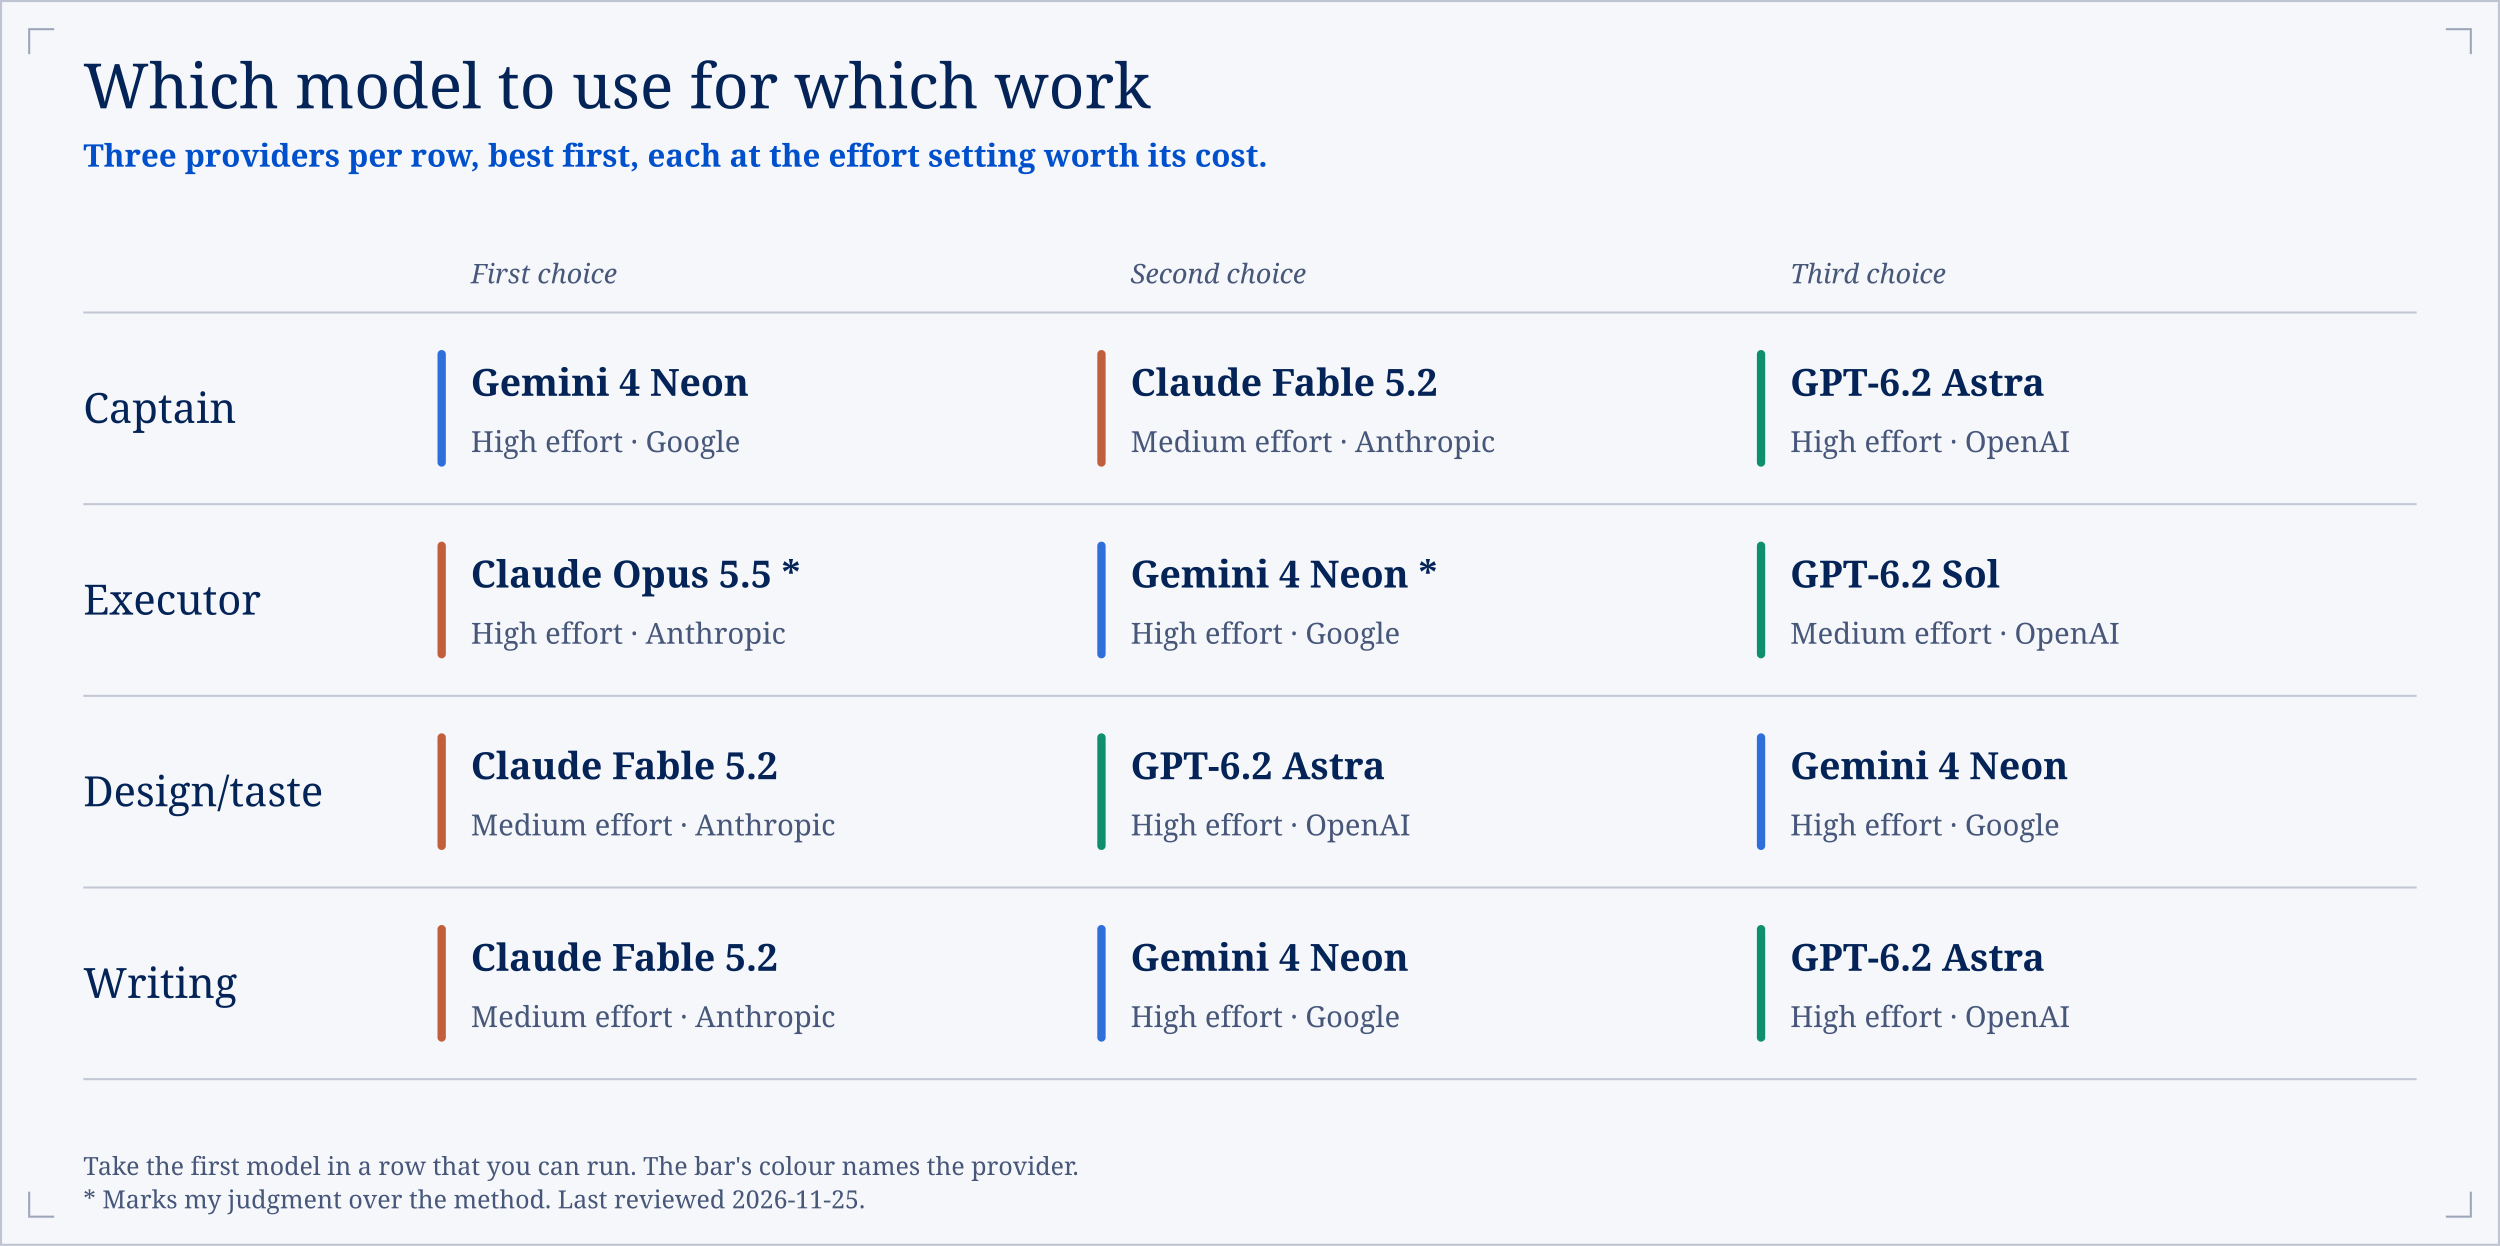
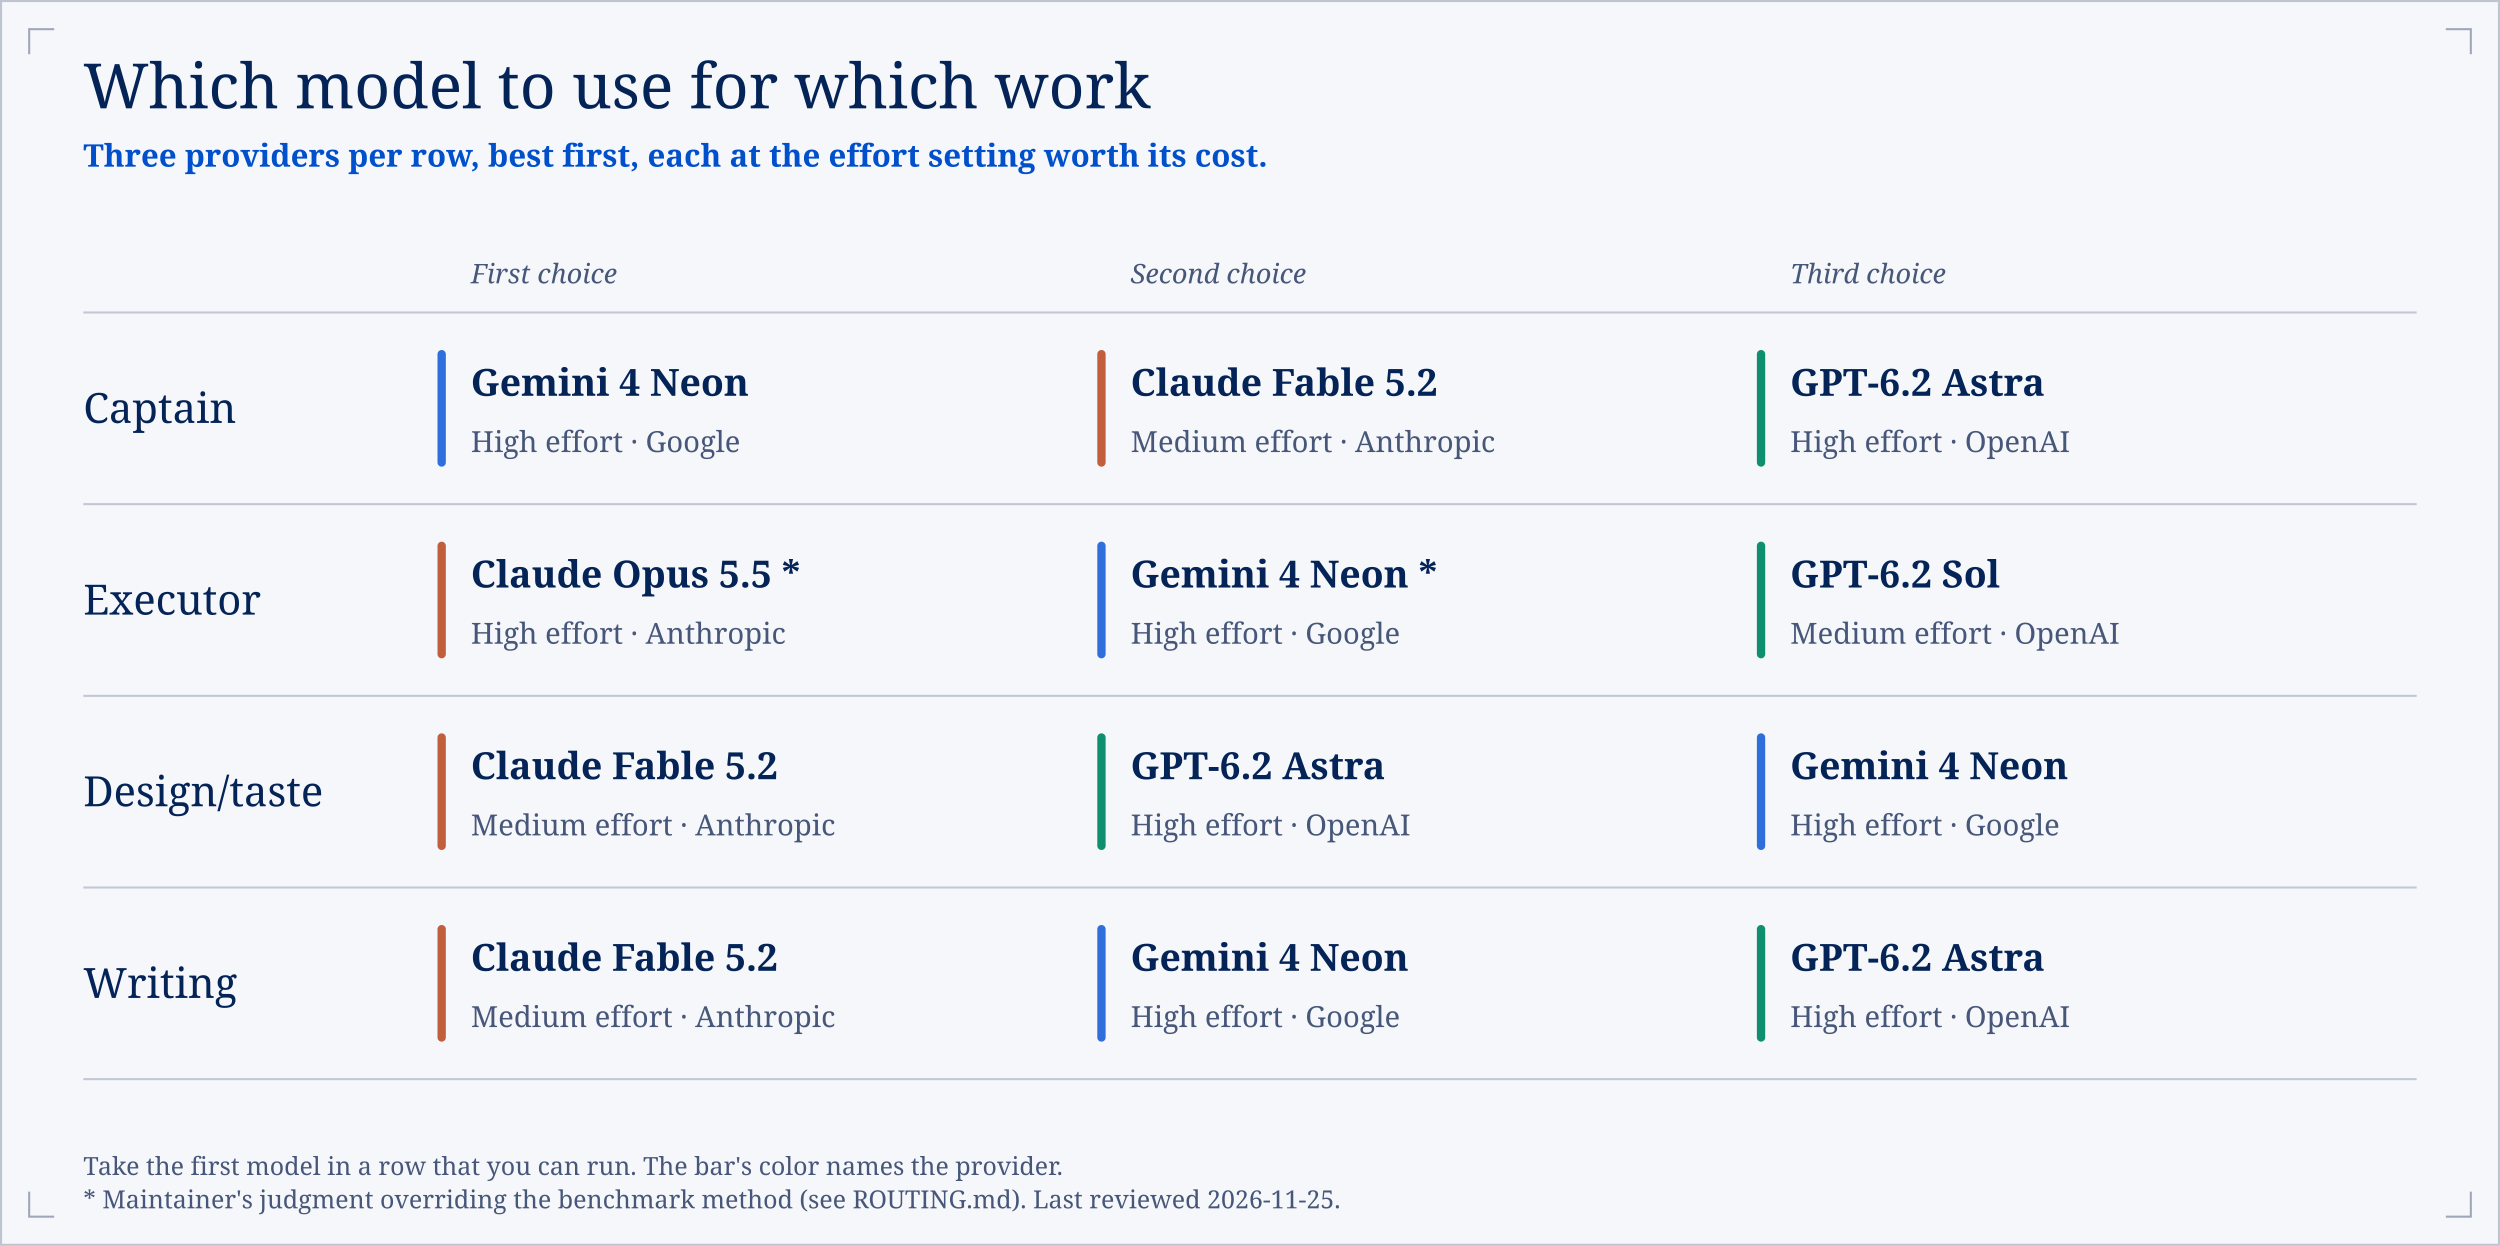
- <svg xmlns="http://www.w3.org/2000/svg" viewBox="0 0 1200 598" width="1200" height="598" role="img">
+ <svg xmlns="http://www.w3.org/2000/svg" viewBox="0 0 1200 598" width="1200" height="598" role="img" aria-labelledby="routing-table-title routing-table-desc">
  <rect width="1200" height="598" fill="#F6F7FA" />
  <rect x=".5" y=".5" width="1199" height="597" fill="none" stroke="#47577A" stroke-opacity=".32" />
  <path d="M14 26V14H26M1174 14H1186V26M14 572V584H26M1174 584H1186V572" fill="none" stroke="#47577A" stroke-opacity=".5" />
  <text x="40.0" y="52.0" font-size="30" fill="#042458" font-family="Didot,'Bodoni MT',Georgia,serif">Which model to use for which work</text>
  <text x="40.0" y="80.0" font-family="Baskerville,Georgia,serif" font-size="15" fill="#0050CC" font-weight="600">Three providers per row, best first, each at the effort setting worth its cost.</text>
  <text x="226.0" y="136.0" font-family="Baskerville,Georgia,serif" font-size="13" fill="#47577A" font-style="italic">First choice</text>
  <text x="542.7" y="136.0" font-family="Baskerville,Georgia,serif" font-size="13" fill="#47577A" font-style="italic">Second choice</text>
  <text x="859.3" y="136.0" font-family="Baskerville,Georgia,serif" font-size="13" fill="#47577A" font-style="italic">Third choice</text>
  <line x1="40" x2="1160" y1="150.0" y2="150.0" stroke="#47577A" stroke-opacity=".3" />
  <text x="40.0" y="203.0" font-size="20" fill="#042458" font-family="Didot,'Bodoni MT',Georgia,serif">Captain</text>
  <rect x="210.0" y="168.0" width="4" height="56.0" rx="2" fill="#2F6FDB" />
  <text x="226.0" y="190.0" font-family="Baskerville,Georgia,serif" font-size="18" fill="#042458" font-weight="600">Gemini 4 Neon</text>
  <text x="226.0" y="217.0" font-family="Baskerville,Georgia,serif" font-size="14" fill="#47577A">High effort · Google</text>
  <rect x="526.7" y="168.0" width="4" height="56.0" rx="2" fill="#C15F3C" />
  <text x="542.7" y="190.0" font-family="Baskerville,Georgia,serif" font-size="18" fill="#042458" font-weight="600">Claude Fable 5.2</text>
  <text x="542.7" y="217.0" font-family="Baskerville,Georgia,serif" font-size="14" fill="#47577A">Medium effort · Anthropic</text>
  <rect x="843.3" y="168.0" width="4" height="56.0" rx="2" fill="#0E8F6E" />
  <text x="859.3" y="190.0" font-family="Baskerville,Georgia,serif" font-size="18" fill="#042458" font-weight="600">GPT-6.2 Astra</text>
  <text x="859.3" y="217.0" font-family="Baskerville,Georgia,serif" font-size="14" fill="#47577A">High effort · OpenAI</text>
  <line x1="40" x2="1160" y1="242.0" y2="242.0" stroke="#47577A" stroke-opacity=".3" />
  <text x="40.0" y="295.0" font-size="20" fill="#042458" font-family="Didot,'Bodoni MT',Georgia,serif">Executor</text>
  <rect x="210.0" y="260.0" width="4" height="56.0" rx="2" fill="#C15F3C" />
  <text x="226.0" y="282.0" font-family="Baskerville,Georgia,serif" font-size="18" fill="#042458" font-weight="600">Claude Opus 5.5 *</text>
  <text x="226.0" y="309.0" font-family="Baskerville,Georgia,serif" font-size="14" fill="#47577A">High effort · Anthropic</text>
  <rect x="526.7" y="260.0" width="4" height="56.0" rx="2" fill="#2F6FDB" />
  <text x="542.7" y="282.0" font-family="Baskerville,Georgia,serif" font-size="18" fill="#042458" font-weight="600">Gemini 4 Neon *</text>
  <text x="542.7" y="309.0" font-family="Baskerville,Georgia,serif" font-size="14" fill="#47577A">High effort · Google</text>
  <rect x="843.3" y="260.0" width="4" height="56.0" rx="2" fill="#0E8F6E" />
  <text x="859.3" y="282.0" font-family="Baskerville,Georgia,serif" font-size="18" fill="#042458" font-weight="600">GPT-6.2 Sol</text>
  <text x="859.3" y="309.0" font-family="Baskerville,Georgia,serif" font-size="14" fill="#47577A">Medium effort · OpenAI</text>
  <line x1="40" x2="1160" y1="334.0" y2="334.0" stroke="#47577A" stroke-opacity=".3" />
  <text x="40.0" y="387.0" font-size="20" fill="#042458" font-family="Didot,'Bodoni MT',Georgia,serif">Design/taste</text>
  <rect x="210.0" y="352.0" width="4" height="56.0" rx="2" fill="#C15F3C" />
  <text x="226.0" y="374.0" font-family="Baskerville,Georgia,serif" font-size="18" fill="#042458" font-weight="600">Claude Fable 5.2</text>
  <text x="226.0" y="401.0" font-family="Baskerville,Georgia,serif" font-size="14" fill="#47577A">Medium effort · Anthropic</text>
  <rect x="526.7" y="352.0" width="4" height="56.0" rx="2" fill="#0E8F6E" />
  <text x="542.7" y="374.0" font-family="Baskerville,Georgia,serif" font-size="18" fill="#042458" font-weight="600">GPT-6.2 Astra</text>
  <text x="542.7" y="401.0" font-family="Baskerville,Georgia,serif" font-size="14" fill="#47577A">High effort · OpenAI</text>
  <rect x="843.3" y="352.0" width="4" height="56.0" rx="2" fill="#2F6FDB" />
  <text x="859.3" y="374.0" font-family="Baskerville,Georgia,serif" font-size="18" fill="#042458" font-weight="600">Gemini 4 Neon</text>
  <text x="859.3" y="401.0" font-family="Baskerville,Georgia,serif" font-size="14" fill="#47577A">High effort · Google</text>
  <line x1="40" x2="1160" y1="426.0" y2="426.0" stroke="#47577A" stroke-opacity=".3" />
  <text x="40.0" y="479.0" font-size="20" fill="#042458" font-family="Didot,'Bodoni MT',Georgia,serif">Writing</text>
  <rect x="210.0" y="444.0" width="4" height="56.0" rx="2" fill="#C15F3C" />
  <text x="226.0" y="466.0" font-family="Baskerville,Georgia,serif" font-size="18" fill="#042458" font-weight="600">Claude Fable 5.2</text>
  <text x="226.0" y="493.0" font-family="Baskerville,Georgia,serif" font-size="14" fill="#47577A">Medium effort · Anthropic</text>
  <rect x="526.7" y="444.0" width="4" height="56.0" rx="2" fill="#2F6FDB" />
  <text x="542.7" y="466.0" font-family="Baskerville,Georgia,serif" font-size="18" fill="#042458" font-weight="600">Gemini 4 Neon</text>
  <text x="542.7" y="493.0" font-family="Baskerville,Georgia,serif" font-size="14" fill="#47577A">High effort · Google</text>
  <rect x="843.3" y="444.0" width="4" height="56.0" rx="2" fill="#0E8F6E" />
  <text x="859.3" y="466.0" font-family="Baskerville,Georgia,serif" font-size="18" fill="#042458" font-weight="600">GPT-6.2 Astra</text>
  <text x="859.3" y="493.0" font-family="Baskerville,Georgia,serif" font-size="14" fill="#47577A">High effort · OpenAI</text>
  <line x1="40" x2="1160" y1="518.0" y2="518.0" stroke="#47577A" stroke-opacity=".3" />
-   <text x="40.0" y="564.0" font-family="Baskerville,Georgia,serif" font-size="12" fill="#47577A">Take the first model in a row that you can run. The bar's colour names the provider.</text>
-   <text x="40.0" y="580.0" font-family="Baskerville,Georgia,serif" font-size="12" fill="#47577A">* Marks my judgment over the method. Last reviewed 2026-11-25.</text>
+   <text x="40.0" y="564.0" font-family="Baskerville,Georgia,serif" font-size="12" fill="#47577A">Take the first model in a row that you can run. The bar's color names the provider.</text>
+   <text x="40.0" y="580.0" font-family="Baskerville,Georgia,serif" font-size="12" fill="#47577A">* Maintainer's judgment overriding the benchmark method (see ROUTING.md). Last reviewed 2026-11-25.</text>
</svg>
